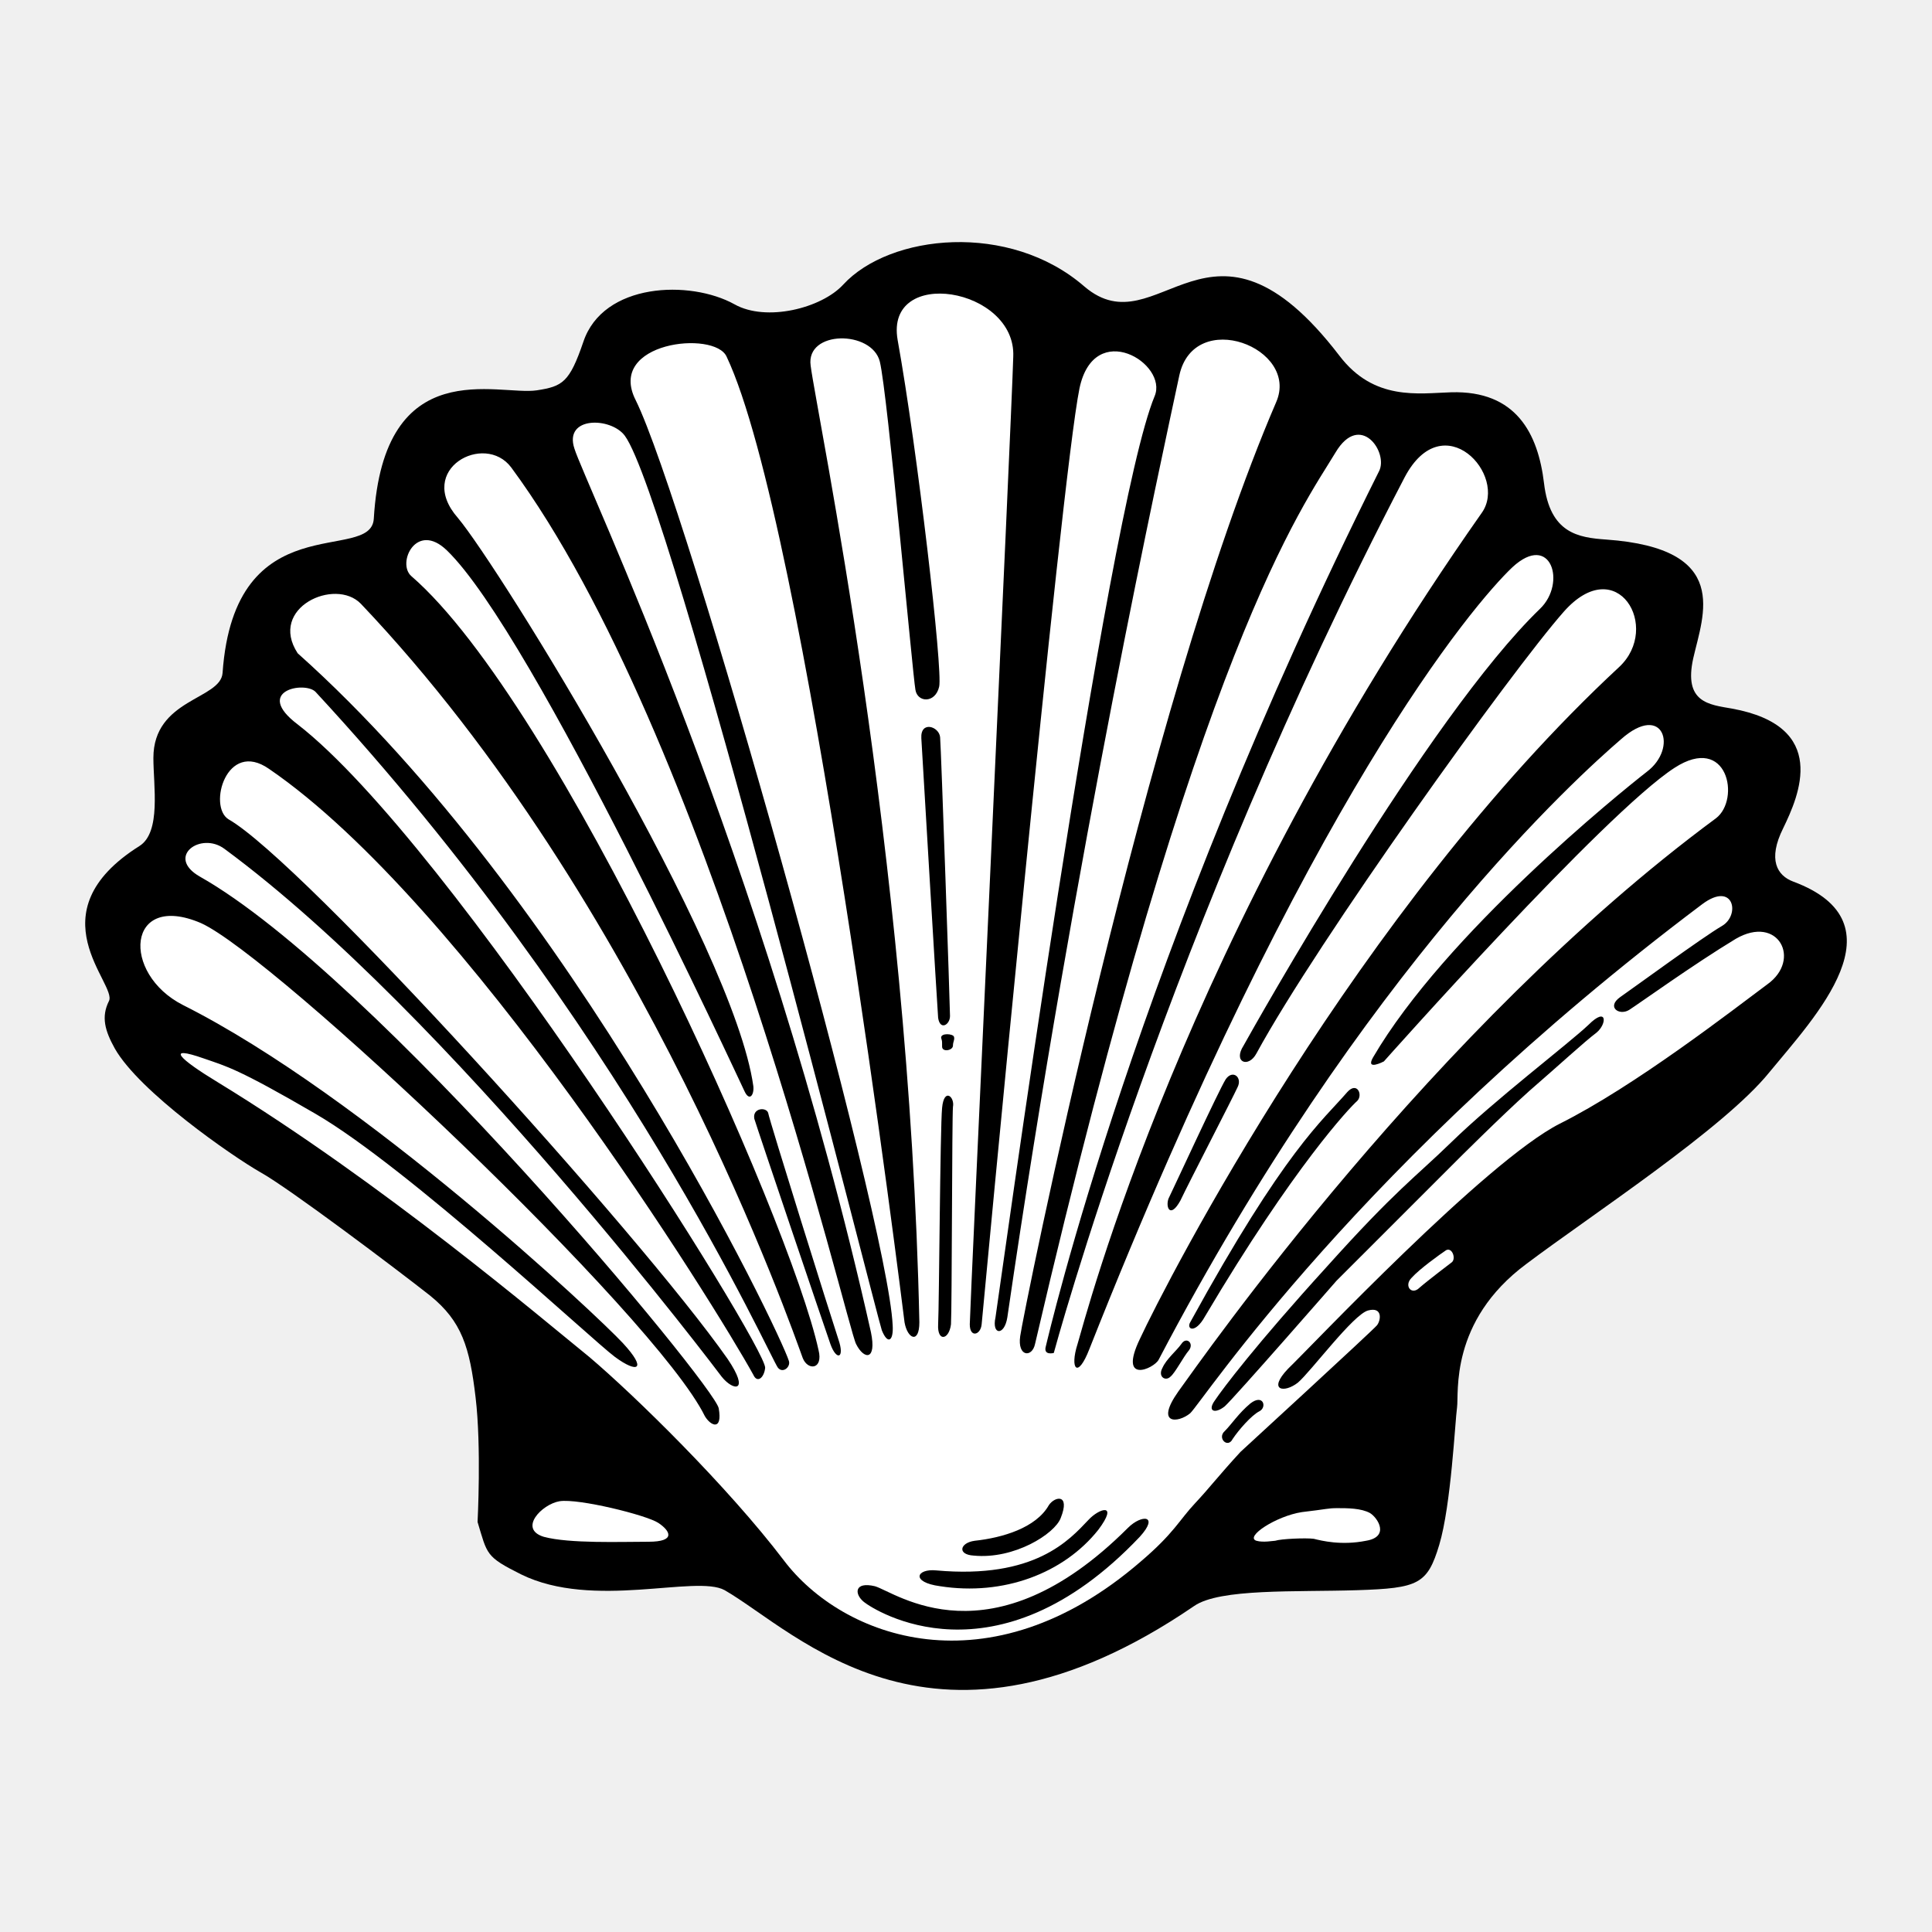
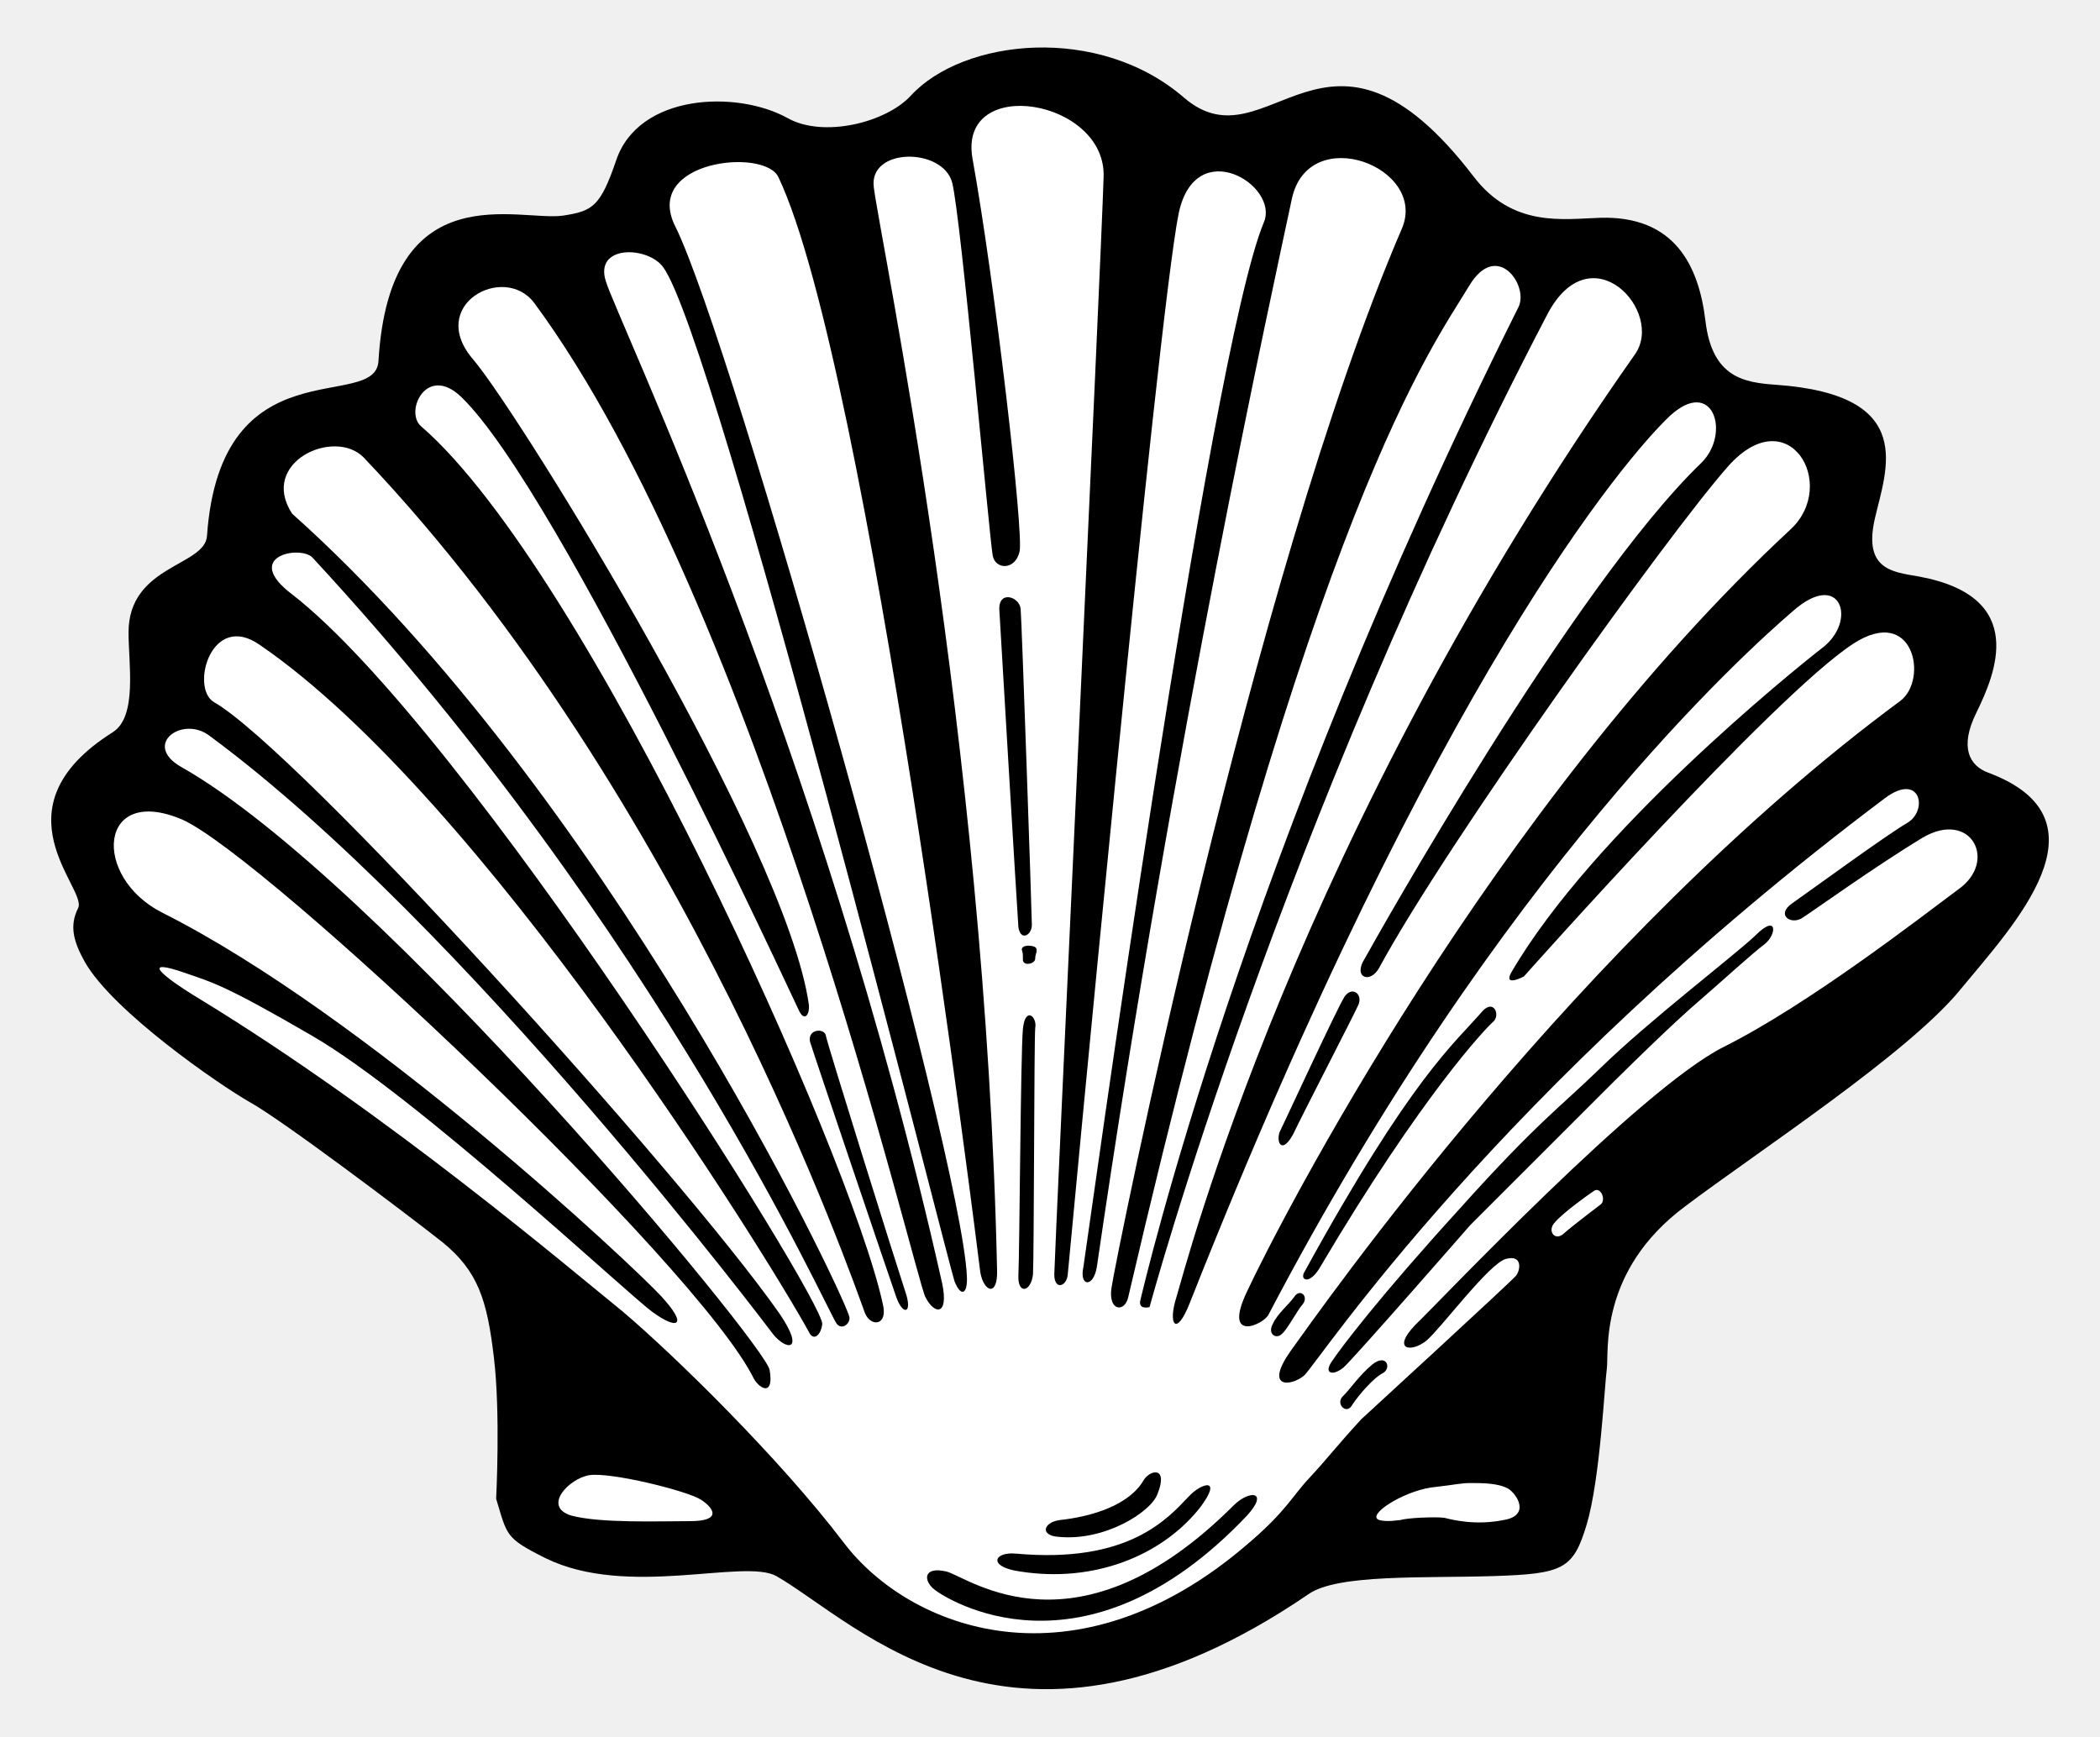
- <svg xmlns="http://www.w3.org/2000/svg" viewBox="0 0 192.756 192.756">
+ <svg xmlns="http://www.w3.org/2000/svg" viewBox="3.995 19.975 184.766 152.807">
  <g fill-rule="evenodd" clip-rule="evenodd">
    <path d="M72.299 158.652c-2.86-1.578-13.115 1.973-20.313-1.578-3.55-1.775-3.353-1.971-4.339-5.227 0 0 .395-7.494-.197-12.424-.591-5.029-1.38-7.594-4.536-10.156-3.254-2.564-14.102-10.748-16.961-12.326-2.761-1.578-12.03-7.988-14.496-12.326-.986-1.775-1.38-3.156-.591-4.734.887-1.676-7.593-8.775 3.057-15.481 2.169-1.38 1.381-6.015 1.381-8.776 0-5.917 6.705-5.818 6.902-8.48 1.183-16.96 14.791-10.847 15.087-15.383.986-16.665 12.425-12.228 16.271-12.819 2.564-.395 3.254-.789 4.635-4.832 1.972-5.917 10.649-6.212 15.087-3.747 3.156 1.775 8.678.395 10.847-1.972 4.635-5.029 16.565-6.311 24.06.197 7.396 6.312 12.523-9.959 25.441 6.903 3.451 4.536 7.889 3.747 11.143 3.648 6.51-.197 8.678 4.142 9.27 9.072.592 5.029 3.451 5.424 6.213 5.621 12.523.888 9.664 7.494 8.678 11.833-.986 4.438 1.578 4.635 3.846 5.029 9.762 1.774 6.705 8.677 5.127 11.932-1.578 3.155-.592 4.733.986 5.325 11.143 4.141 2.17 13.509-2.367 19.03-4.535 5.621-17.848 14.299-24.258 19.131-7.691 5.719-6.705 12.918-6.902 14.299s-.592 9.762-1.773 13.707c-1.184 3.943-2.072 4.338-8.186 4.535s-13.707-.197-16.27 1.578c-25.839 17.65-39.644 2.562-46.842-1.579z" />
    <path d="M78.215 155.693c-5.621-7.395-14.89-16.467-19.426-20.312-4.634-3.748-20.609-17.355-37.077-27.414-3.747-2.268-5.325-3.746-1.381-2.365 2.269.789 3.353.986 11.144 5.521 9.17 5.324 27.61 22.582 29.878 24.258s3.254 1.281.789-1.381-25.835-24.652-43.881-33.725c-6.212-3.154-5.621-11.339 1.775-8.184 7.297 3.254 45.36 39.147 50.291 49.206.591.986 1.775 1.48 1.38-.789-.394-2.268-34.316-43.189-51.77-53.051-3.451-1.972.099-4.536 2.465-2.761 22.482 16.566 49.6 52.658 49.6 52.658 1.183 1.479 2.86 1.578.591-1.775-8.776-12.523-42.5-49.699-49.797-53.84-2.071-1.282-.197-7.987 4.043-5.029 19.623 13.411 44.571 53.643 48.318 60.448.394.887 1.084.295 1.183-.691.099-2.168-31.259-52.262-46.642-64.194-4.438-3.353.69-4.339 1.775-3.254 30.667 33.133 45.359 66.463 46.148 67.448.493.592 1.282-.098 1.085-.689-.888-2.859-21.497-46.05-49.009-70.604-2.958-4.536 3.747-7.593 6.311-4.931 28.301 29.78 43.092 72.576 44.078 75.24.493 1.281 2.071 1.182 1.578-.789-2.857-13.118-25.931-64.493-40.624-77.214-1.479-1.282.493-5.522 3.55-2.564 8.678 8.382 29.188 52.953 29.682 53.939.493 1.084.986.395.888-.494-1.973-14.002-25.343-51.769-29.484-56.699-4.24-4.832 2.662-8.579 5.325-5.029 19.722 26.723 33.526 85.889 34.414 87.467.789 1.576 2.071 1.676 1.479-1.184-10.65-47.53-28.596-84.902-29.583-88.157-1.084-3.254 3.648-3.155 5.029-1.282 4.635 6.311 25.145 87.86 25.638 89.241.591 1.479 1.183 1.084 1.084-.494-.493-10.748-20.609-82.14-25.638-92.297-2.958-5.818 7.889-7.001 9.072-4.339 7.889 16.665 17.553 94.763 17.75 96.341.296 1.676 1.479 2.17 1.479 0-.986-46.938-10.255-90.72-10.847-95.454-.493-3.55 6.114-3.55 6.903-.395.789 3.254 3.254 31.062 3.55 32.738.197 1.282 1.972 1.381 2.367-.296.395-1.577-2.169-23.666-4.142-34.611-1.282-7.396 11.833-5.227 11.537 1.676-.197 6.903-4.338 95.157-4.338 96.538s1.084 1.084 1.184 0c.098-1.086 7.889-84.212 9.762-93.382 1.479-7.001 8.875-2.466 7.494.789-4.832 11.636-15.58 90.129-15.875 91.904-.395 1.773.887 1.873 1.182 0 6.805-46.742 15.482-86.086 17.158-93.975 1.48-6.804 12.031-2.761 9.664 2.662-13.115 30.471-25.244 91.016-25.539 93.186-.297 2.07 1.184 2.17 1.479.789 16.271-69.915 26.723-83.522 29.977-88.946 2.465-4.142 5.326 0 4.34 1.874-24.258 48.516-32.936 86.086-33.232 87.27-.295.986.789.689.789.689s11.34-42.007 35.006-87.367c3.846-7.297 10.355-.197 7.691 3.55-29.877 42.5-39.541 80.366-40.33 82.931-.789 2.465 0 3.549 1.184.492 21.693-54.826 38.359-74.351 42.205-78 3.846-3.55 5.422 1.578 2.76 4.142-11.24 10.847-28.596 41.811-29.582 43.584-1.084 1.678.492 2.27 1.281.789 6.115-11.241 25.441-38.161 30.668-44.078 5.324-6.015 9.762 1.578 5.521 5.522-26.131 24.257-45.064 61.137-47.824 67.053-2.17 4.537 1.381 2.959 1.873 2.07C136 96.727 157.496 77.399 161.736 73.75c4.24-3.747 5.719.887 2.564 3.254-2.662 2.071-20.117 16.172-27.314 28.498-.789 1.381 1.084.395 1.084.395s21.99-24.75 28.992-29.287c5.324-3.451 6.605 3.156 4.141 5.029-28.301 20.906-51.277 53.939-53.643 57.193-2.367 3.354 0 3.156 1.184 2.17 1.182-1.086 16.861-25.047 51.078-50.784 3.156-2.367 3.846 1.084 1.973 2.169s-8.875 6.212-10.156 7.099c-1.381.986-.1 1.875.887 1.283 1.084-.691 6.41-4.536 10.65-7.1 4.24-2.465 6.605 2.07 3.154 4.536-3.451 2.564-13.213 10.156-20.707 13.904-7.396 3.748-24.947 22.385-27.117 24.455-2.07 2.17-.395 2.465.986 1.381 1.281-1.086 5.521-6.805 7-7.199 1.48-.395 1.283.986.889 1.479-.395.494-13.609 12.623-13.609 12.623-2.268 2.465-3.057 3.549-4.535 5.127-1.578 1.676-2.07 2.959-5.424 5.818-15.186 13.115-29.78 7.594-35.598-.1z" fill="#fff" />
    <path d="M144.283 124.73c-.592.395-2.662 1.875-3.451 2.762-.789.789 0 1.775.789.986.789-.691 3.254-2.564 3.254-2.564.395-.394 0-1.478-.592-1.184zM129.887 150.863c2.562-.297 2.562-.395 3.549-.395s2.367 0 3.254.492c.789.492 1.973 2.367-.395 2.762-2.465.492-4.438 0-5.225-.197-.789-.1-3.254 0-3.846.197-.197 0-1.184.197-1.875 0-1.183-.394 1.973-2.464 4.538-2.859zM65.692 151.947c-1.183-.789-7.987-2.465-9.861-2.17-1.775.297-4.142 2.762-1.578 3.551 2.563.689 7.691.492 10.453.492 2.761 0 2.169-1.084.986-1.873z" fill="#fff" />
    <path d="M86.203 159.836c.986.789 13.116 8.678 27.512-6.508 1.973-2.17.197-2.268-1.184-.889-13.707 13.707-23.173 6.41-25.244 5.818-2.071-.491-2.071.79-1.084 1.579zm22.383-8.186c-1.873 1.973-5.324 5.918-15.185 5.029-1.972-.197-2.563 1.184.395 1.578 6.312.986 12.326-1.281 15.777-5.621 2.07-2.759.099-2.167-.987-.986zm-3.943-1.478c-1.281 2.268-4.635 3.254-7.396 3.551-1.479.197-1.774 1.381-.098 1.479 4.043.395 8.086-2.17 8.678-3.748.985-2.466-.593-2.169-1.184-1.282zM75.257 111.615c.295.986 7.001 20.807 7.593 22.484.591 1.676 1.479 1.479.789-.494-.69-2.07-6.902-21.891-7.001-22.58-.198-.591-1.578-.494-1.381.59zM93.993 110.531c-.197 1.973-.296 19.82-.395 21.596s1.085 1.578 1.282 0c.098-1.578.098-20.707.197-21.693.197-.987-.887-1.973-1.084.097zM91.921 73.652c.099 1.775 1.578 26.624 1.677 27.907.197 1.281 1.184.689 1.184-.197 0-.889-.888-26.724-.986-27.808-.099-1.086-1.973-1.677-1.875.098zM93.894 103.529c.099.395.099.199.099.889 0 .592 1.084.395 1.084-.1 0-.395.197-.59.099-.887s-1.282-.394-1.282.098zM116.574 119.604c.395-.789 5.029-10.848 5.719-11.932.691-.986 1.676-.197 1.184.789-.492 1.084-4.832 9.467-5.719 11.34-.987 1.775-1.481.689-1.184-.197zM134.422 108.953c-2.465 2.859-6.213 5.721-15.678 22.977-.395.689.492 1.184 1.479-.592 8.875-14.988 14.496-20.904 15.186-21.496.591-.592-.001-1.973-.987-.889zM117.855 134.1c-.492.689-1.479 1.479-1.873 2.365-.492.889.295 1.381.789.889.492-.395 1.281-1.973 1.873-2.662.495-.692-.294-1.381-.789-.592zM121.209 139.719c.789-1.182 4.141-5.619 11.143-13.311 6.902-7.691 8.875-8.975 12.424-12.426 4.34-4.24 11.734-9.861 13.707-11.734 1.873-1.873 1.873-.098.789.789-1.184.887-3.748 3.254-6.705 5.818-2.859 2.564-7.297 7.002-7.297 7.002l-11.932 11.93s-10.156 11.637-11.143 12.523c-.986.79-1.775.495-.986-.591zM124.758 140.016c-1.184.986-1.873 2.07-2.562 2.762-.789.689.295 1.773.789.787.59-.887 1.873-2.365 2.662-2.76s.394-1.776-.889-.789z" />
  </g>
</svg>
